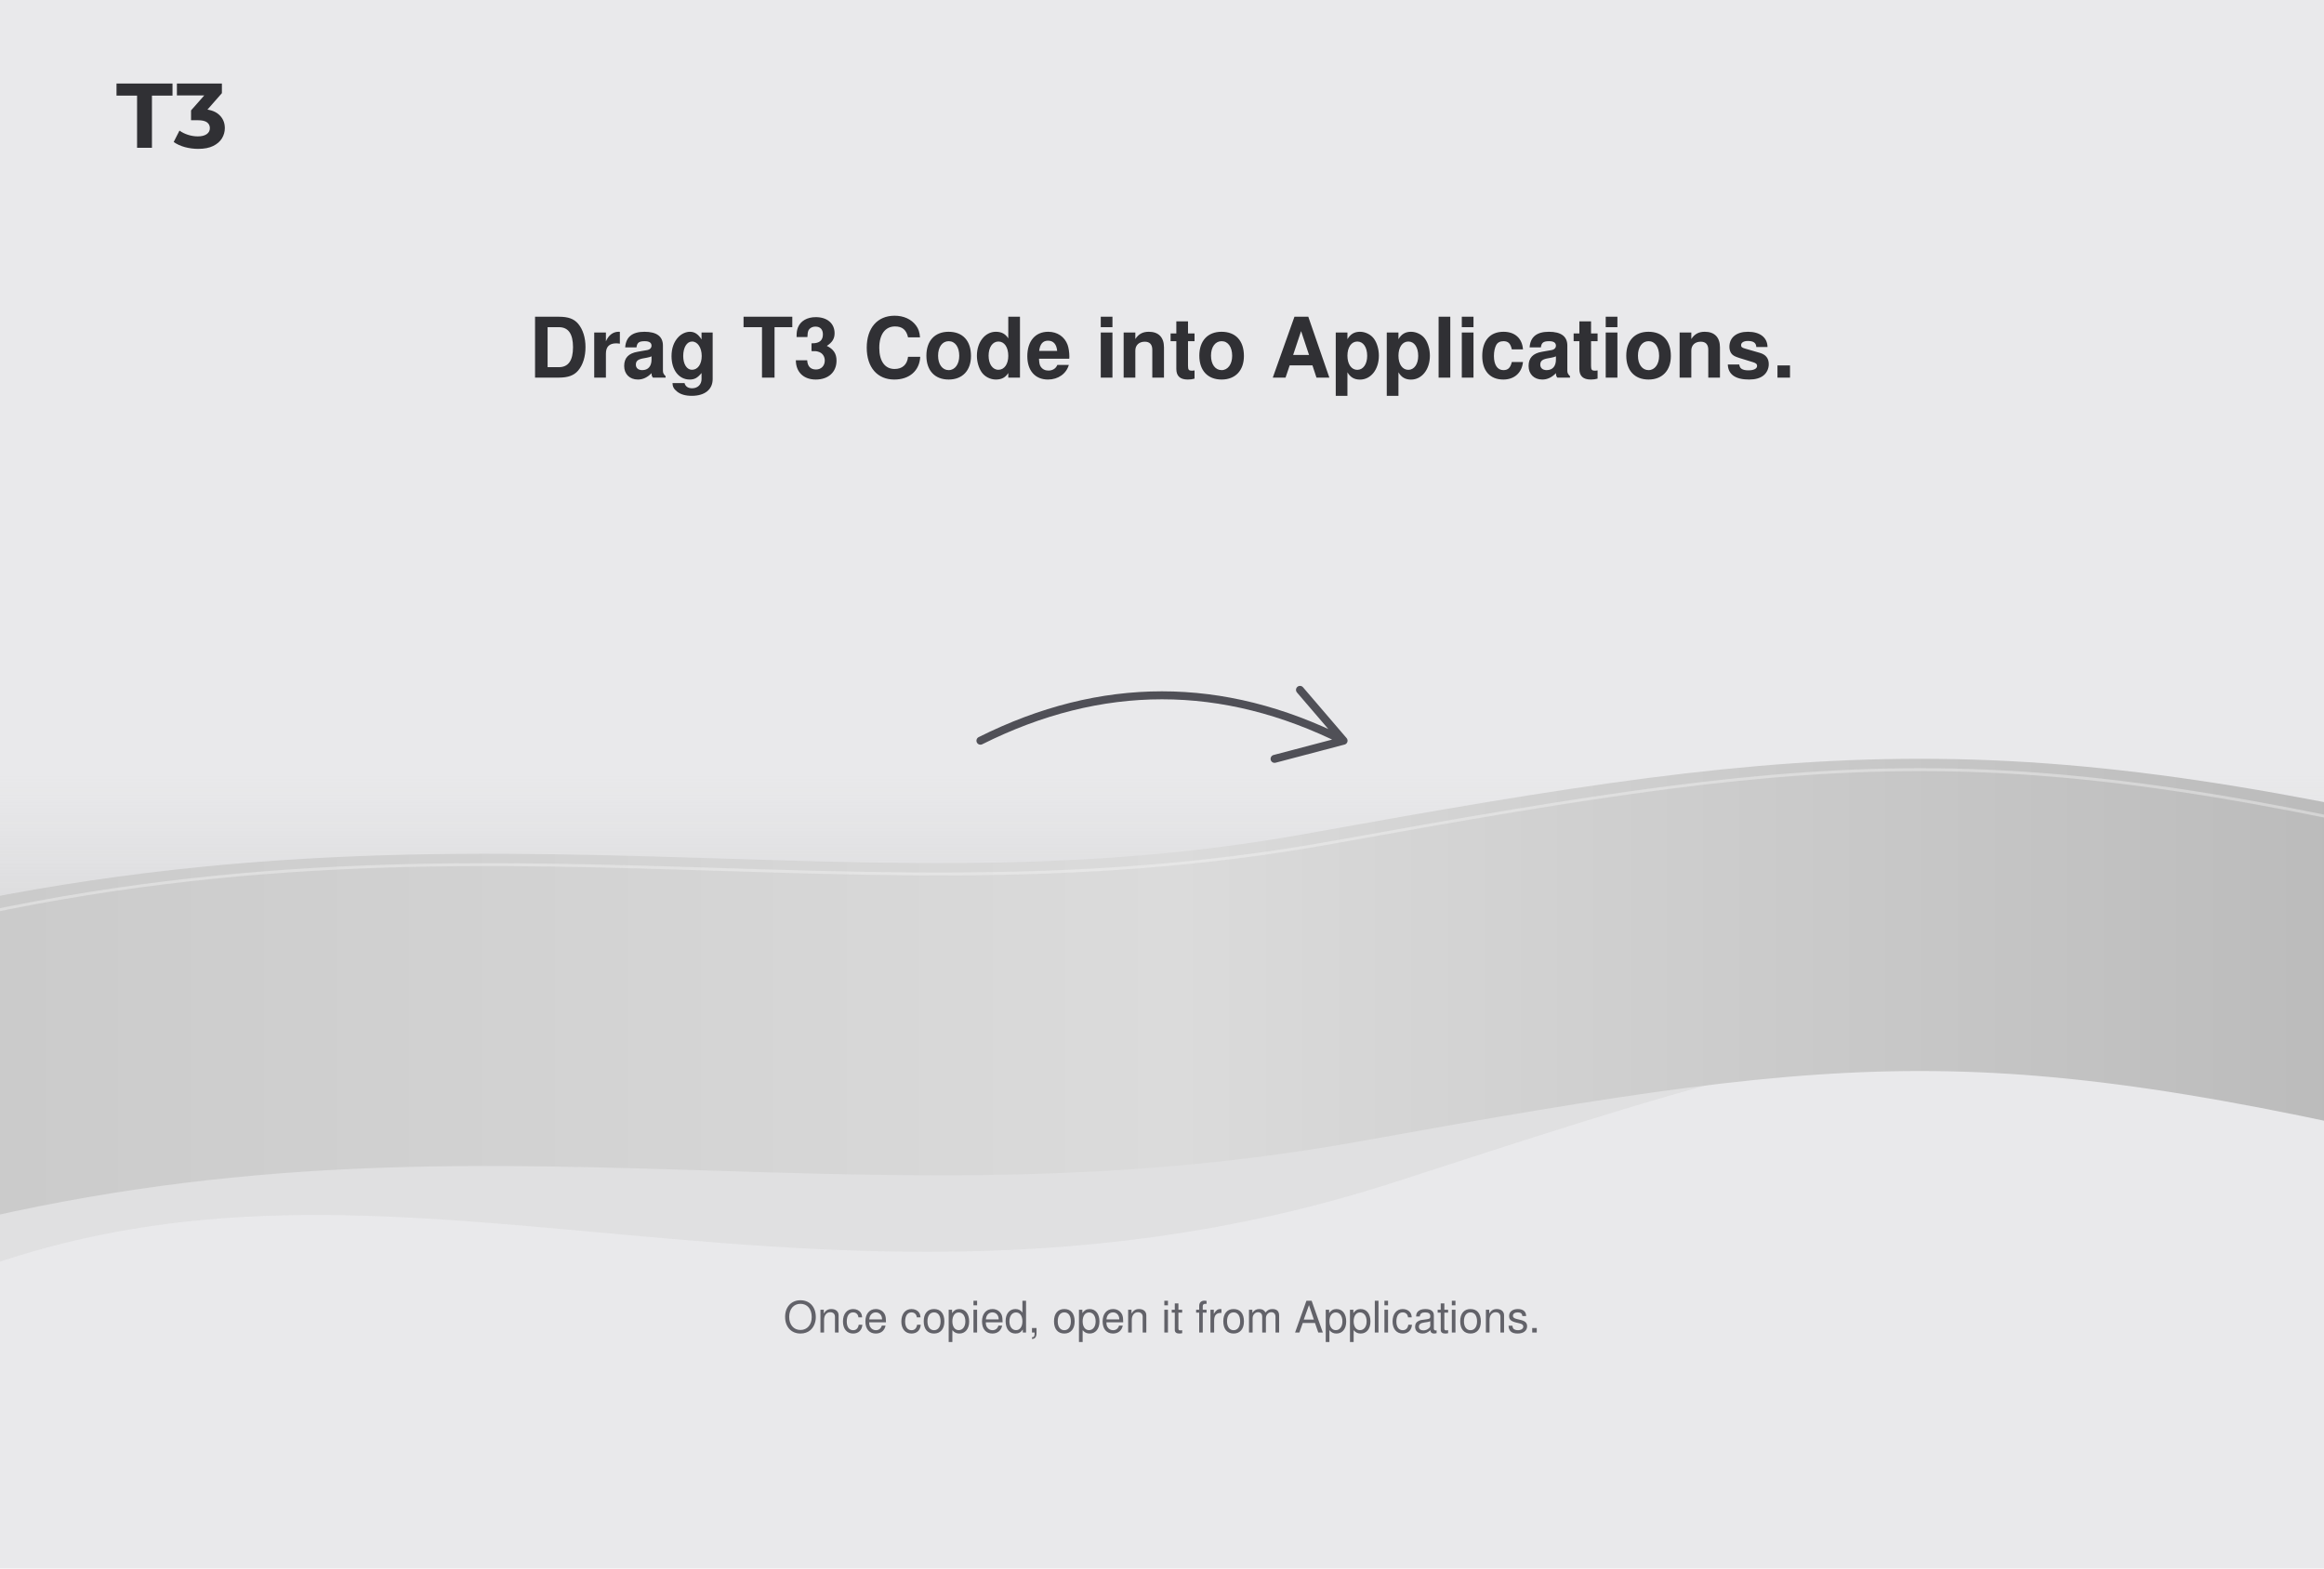
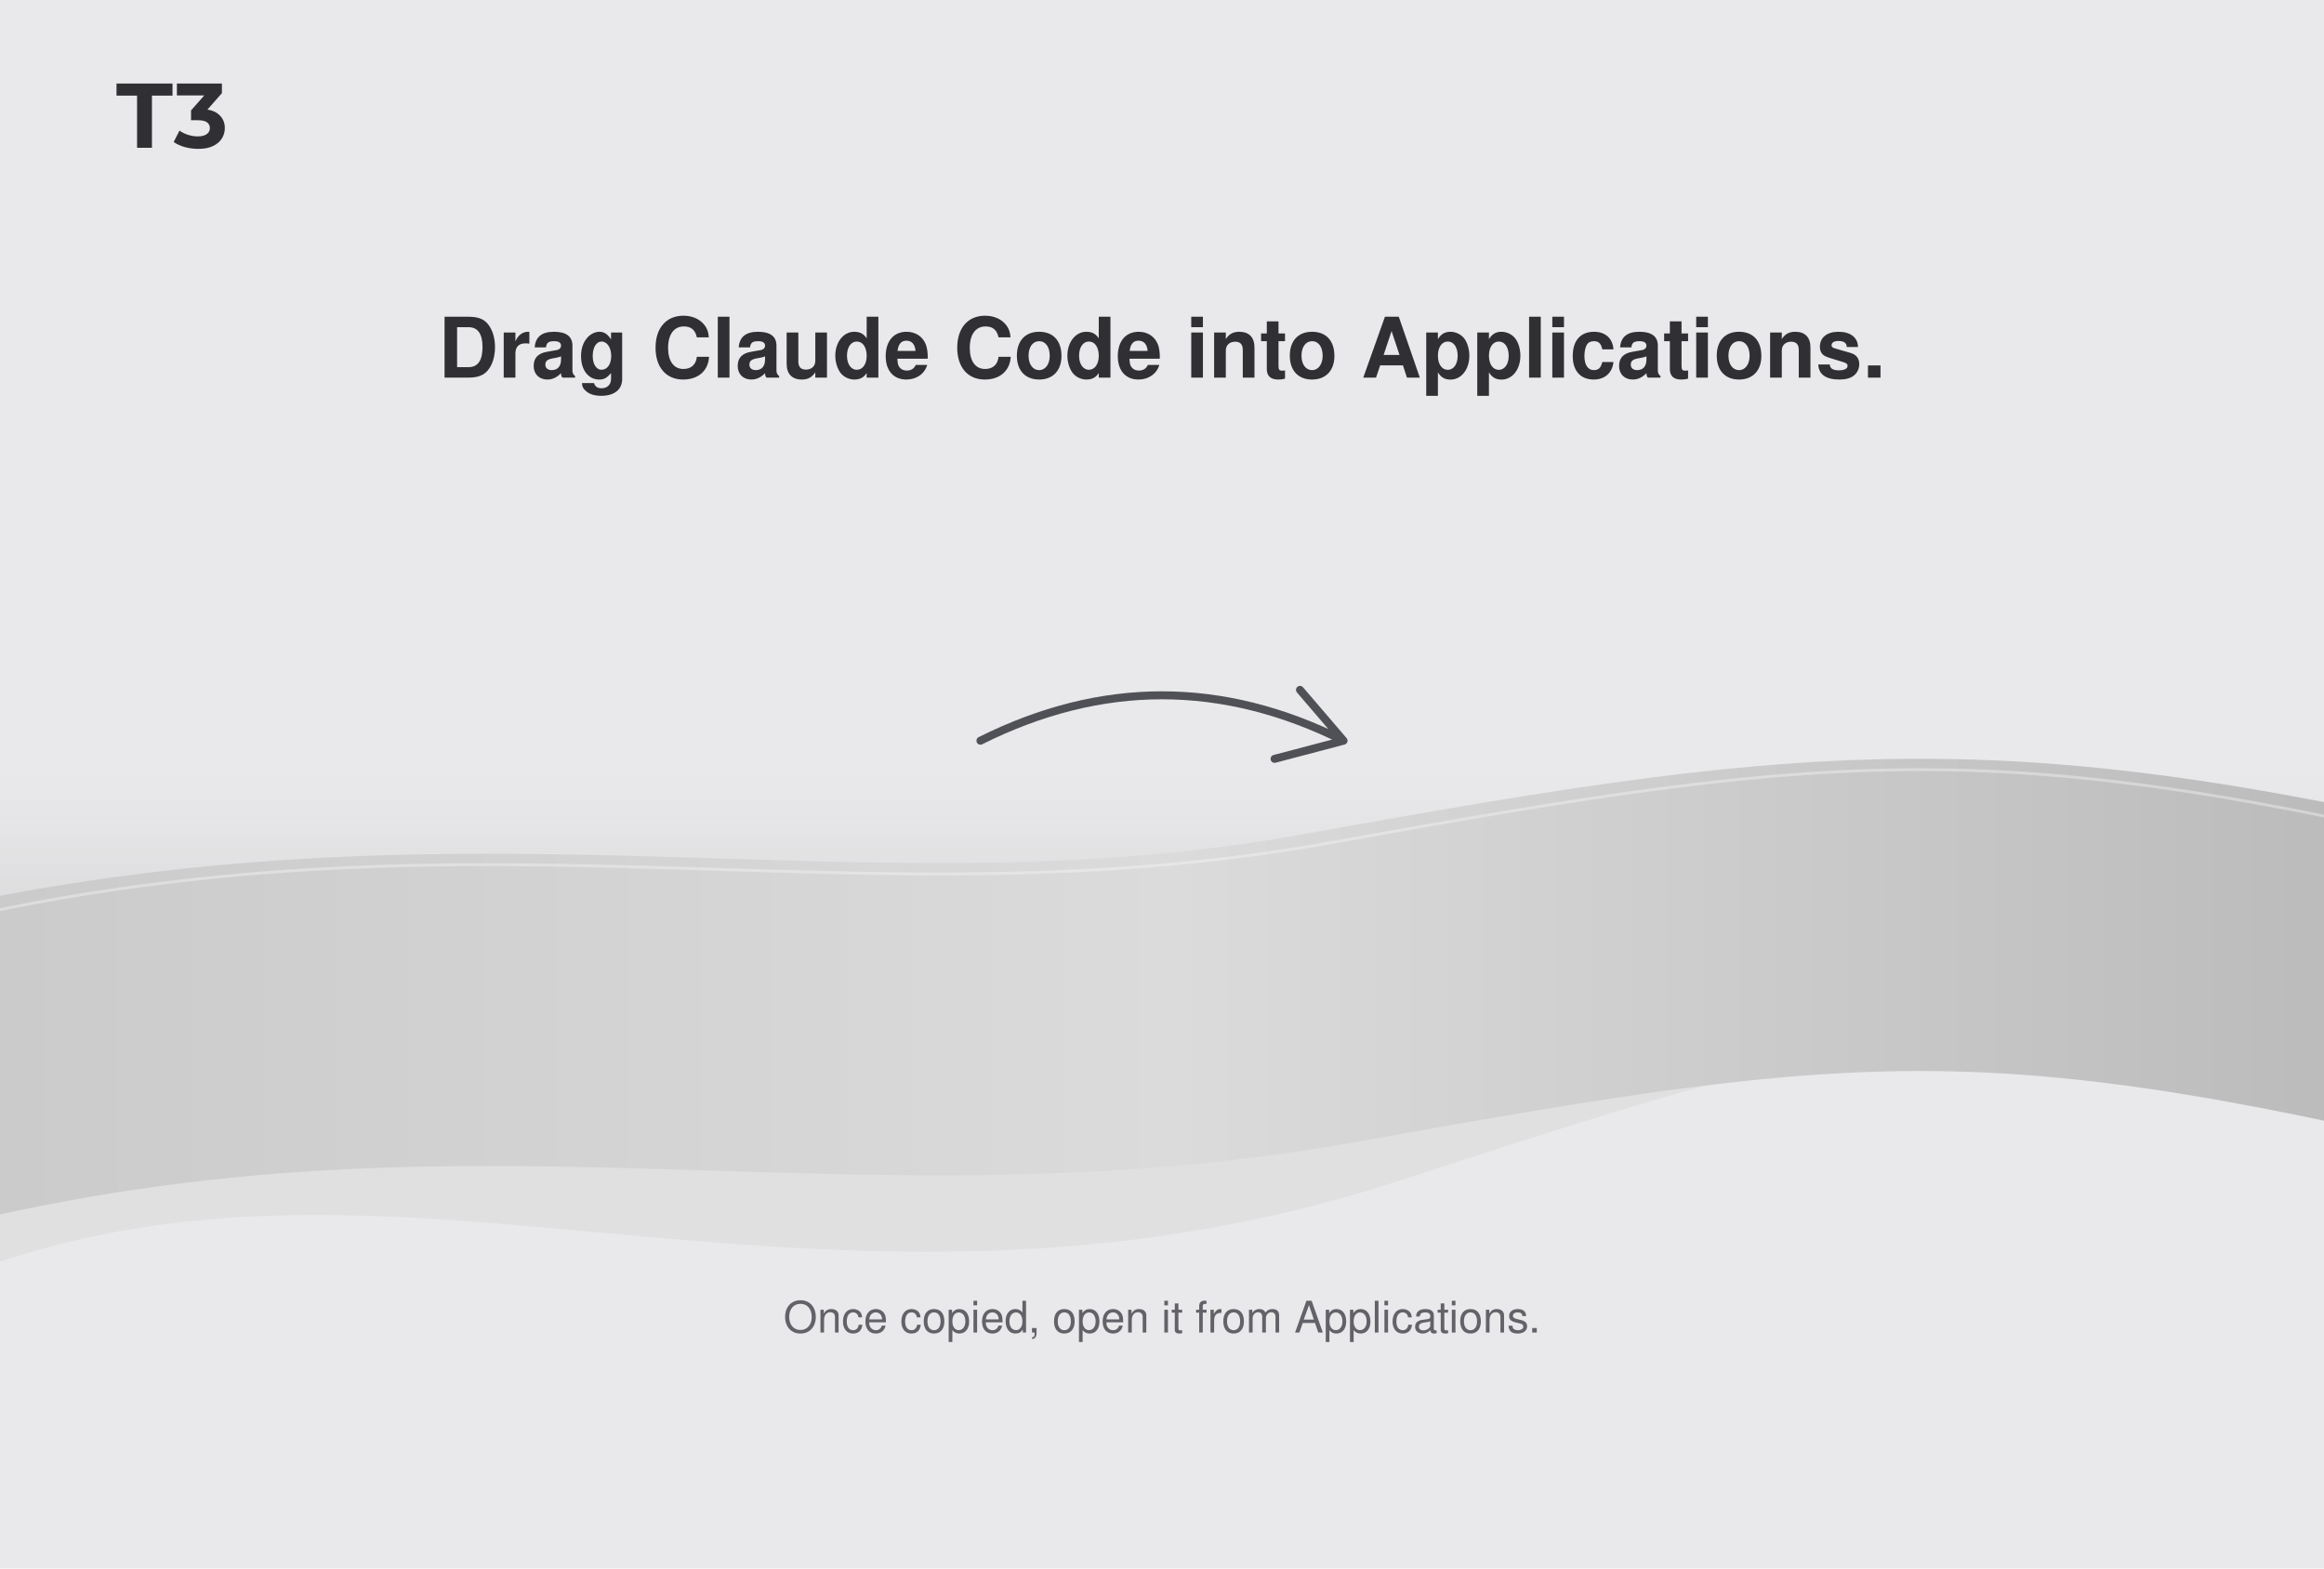
<svg xmlns="http://www.w3.org/2000/svg" width="1280" height="864" viewBox="0 0 640 432">
  <defs>
    <linearGradient id="veil" x1="0" y1="0" x2="0" y2="1">
      <stop stop-color="#B7B7B7" stop-opacity="0" />
      <stop offset=".55" stop-color="#A5A5A5" stop-opacity=".24" />
      <stop offset="1" stop-color="#D1D1D1" stop-opacity=".4" />
    </linearGradient>
    <linearGradient id="silk" x1="0" y1="0" x2="1" y2="0">
      <stop stop-color="#C8C8C8" />
      <stop offset=".5" stop-color="#DBDBDB" />
      <stop offset="1" stop-color="#B5B5B5" />
    </linearGradient>
  </defs>
  <rect width="640" height="432" fill="#E9E9EB" />
  <path d="M-60 293C95 220 214 304 362 256S559 191 707 257" stroke="url(#veil)" stroke-width="146" fill="none" opacity="1" stroke-linecap="round" stroke-linejoin="round" />
  <path d="M-60 306C113 252 223 298 367 272S553 242 707 280" stroke="url(#silk)" stroke-width="86" fill="none" opacity="1" stroke-linecap="round" stroke-linejoin="round" />
  <path d="M-60 266C113 212 223 258 367 232S553 202 707 240" stroke="#F5F5F5" stroke-width="0.8" fill="none" opacity="0.42" stroke-linecap="round" stroke-linejoin="round" />
  <svg x="32" y="23" width="30" height="18" viewBox="15.531 37 94.394 56.96" fill="#303034">
    <path d="M33.451 93V47.56H15.531V37H64.331V47.56H46.411V93H33.451ZM86.725 93.96C82.832 93.96 78.965 93.453 75.125 92.44C71.285 91.373 68.032 89.88 65.365 87.96L70.405 78.04C72.539 79.587 75.019 80.813 77.845 81.72C80.672 82.627 83.525 83.08 86.405 83.08C89.659 83.08 92.219 82.44 94.085 81.16C95.952 79.88 96.885 78.12 96.885 75.88C96.885 73.747 96.059 72.067 94.405 70.84C92.752 69.613 90.085 69 86.405 69H80.485V60.44L96.085 42.76L97.525 47.4H68.165V37H107.365V45.4L91.845 63.08L85.285 59.32H89.045C95.925 59.32 101.125 60.867 104.645 63.96C108.165 67.053 109.925 71.027 109.925 75.88C109.925 79.027 109.099 81.987 107.445 84.76C105.792 87.48 103.259 89.693 99.845 91.4C96.432 93.107 92.059 93.96 86.725 93.96Z" />
  </svg>
-   <text x="320" y="104" fill="#303034" font-family="Helvetica" font-size="23" font-weight="700" text-anchor="middle">Drag T3 Code into Applications.</text>
+   <text x="320" y="104" fill="#303034" font-family="Helvetica" font-size="23" font-weight="700" text-anchor="middle">Drag Claude Code into Applications.</text>
  <path d="M270 204Q320 179 370 204M358 190L370 204L351 209" stroke="#505057" stroke-width="2.2" fill="none" opacity="1" stroke-linecap="round" stroke-linejoin="round" />
  <text x="320" y="367" fill="#626269" font-family="Helvetica" font-size="12" font-weight="400" text-anchor="middle">Once copied, open it from Applications.</text>
</svg>
